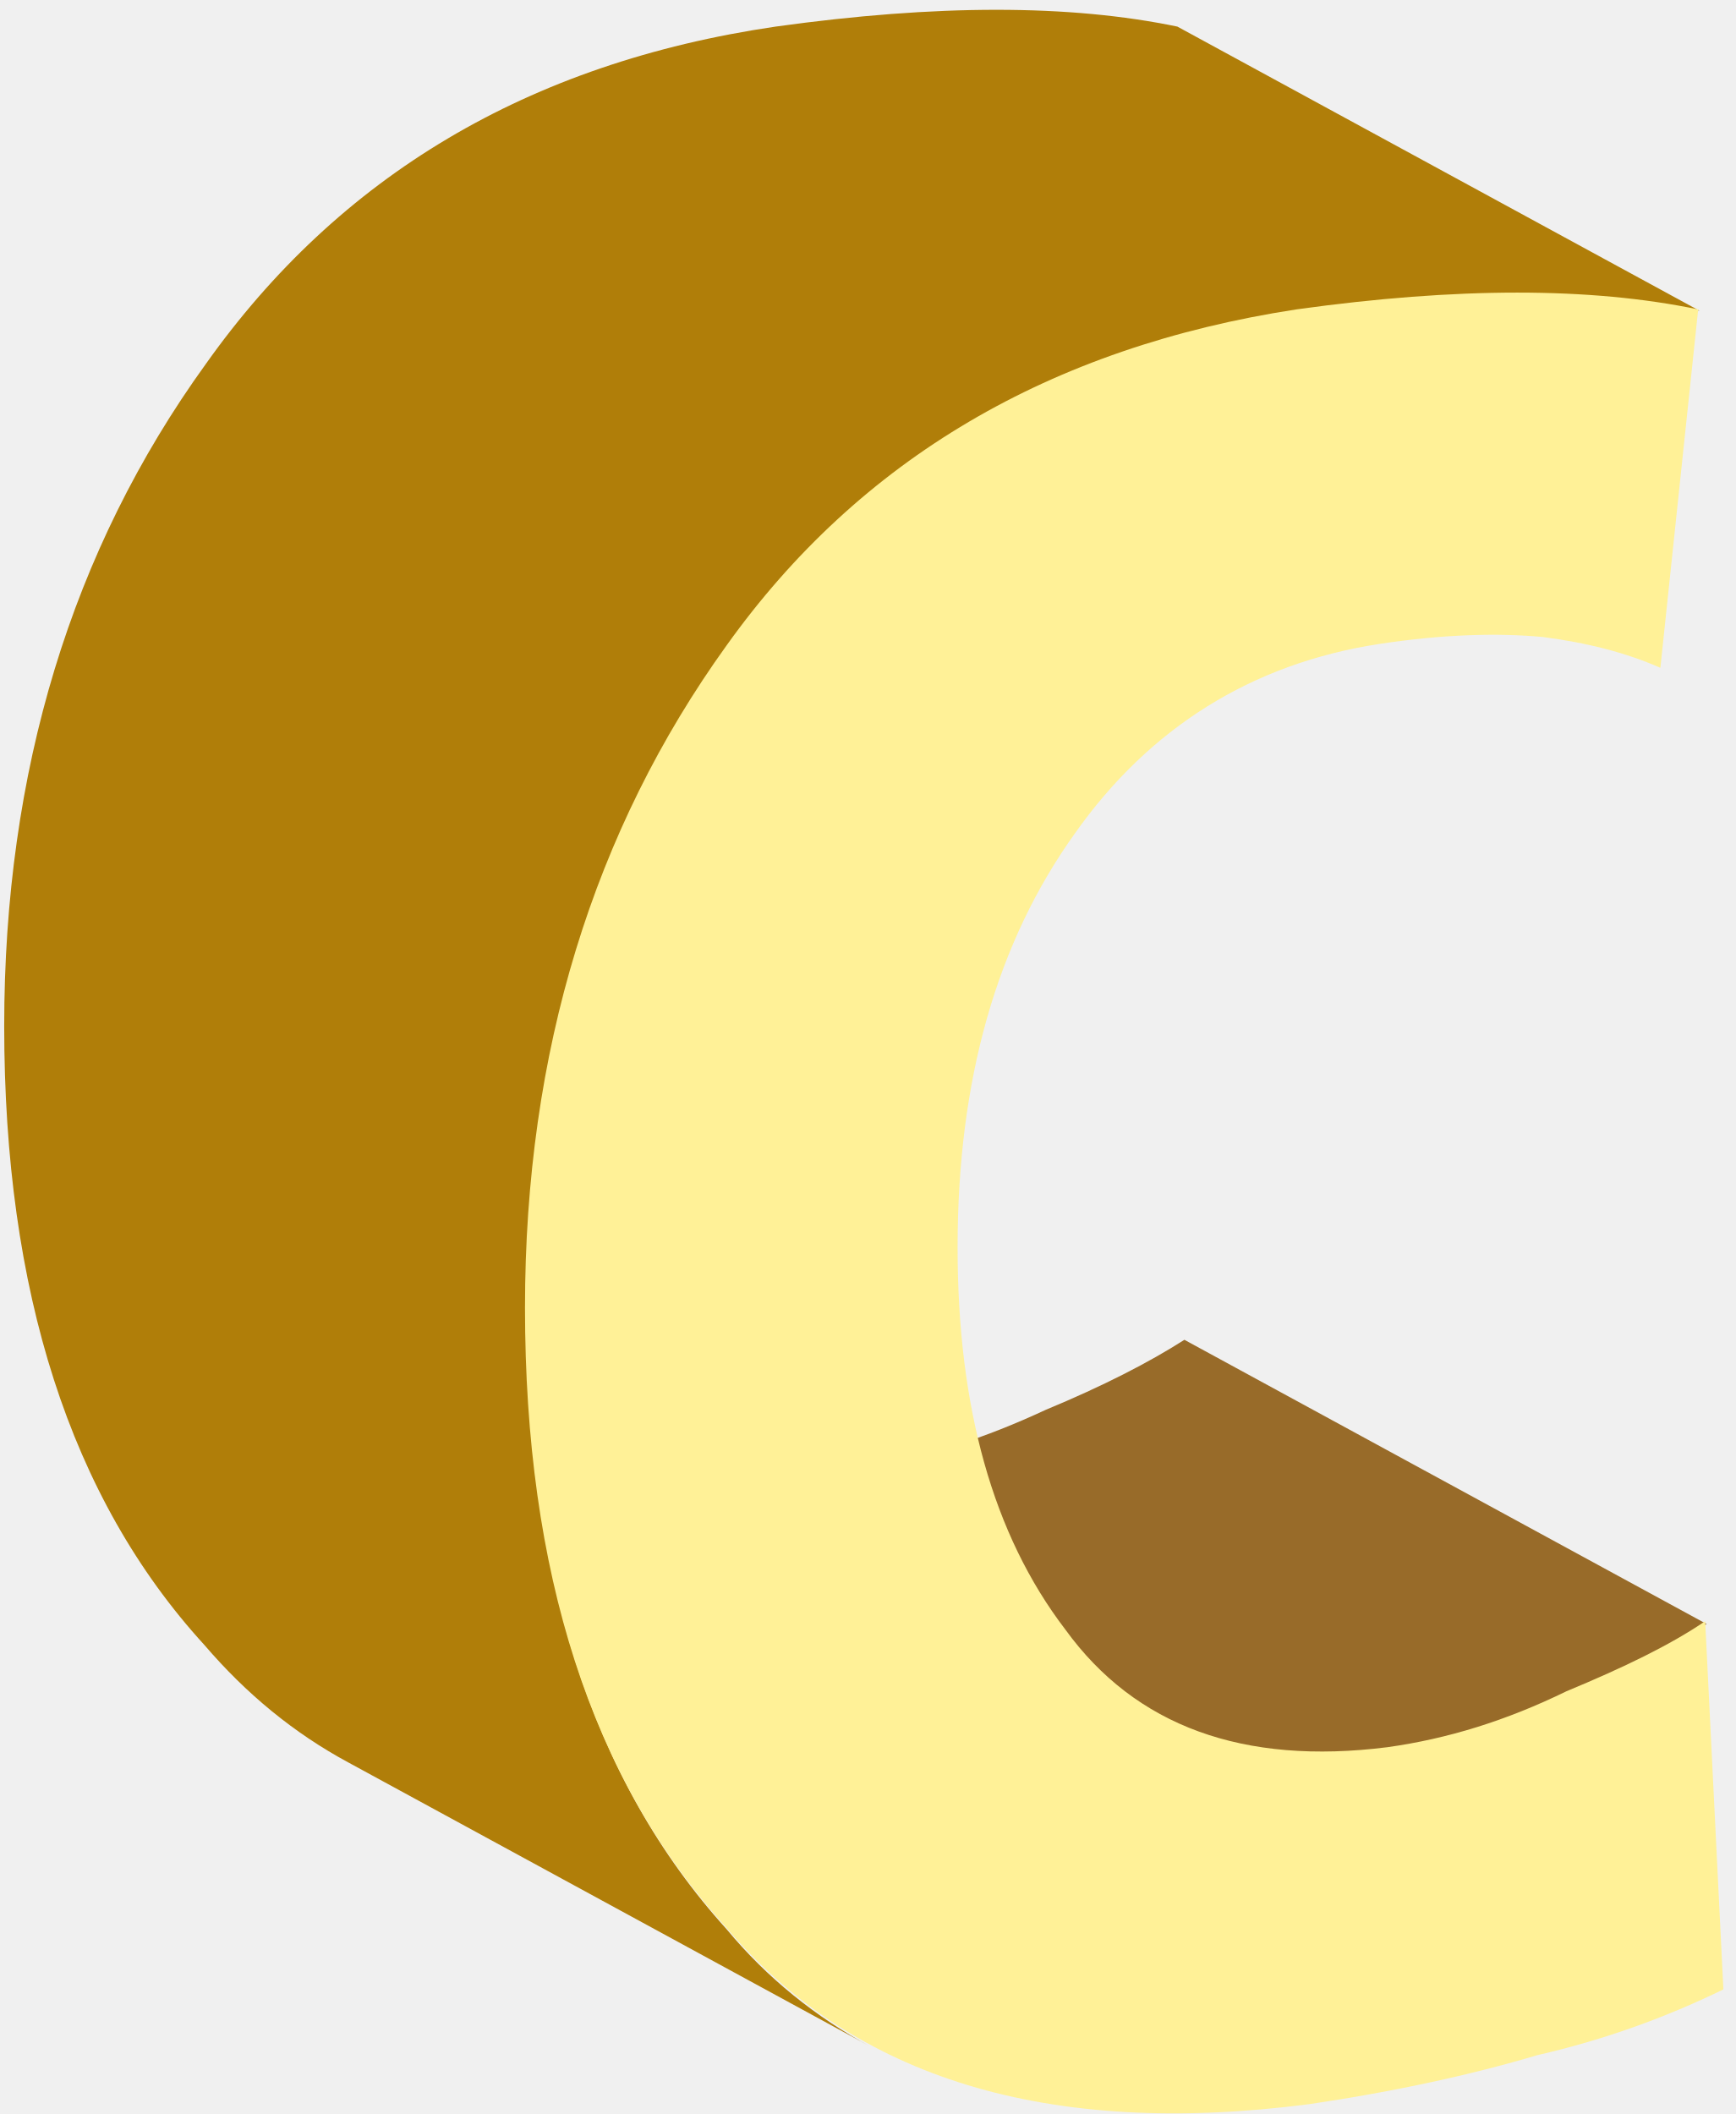
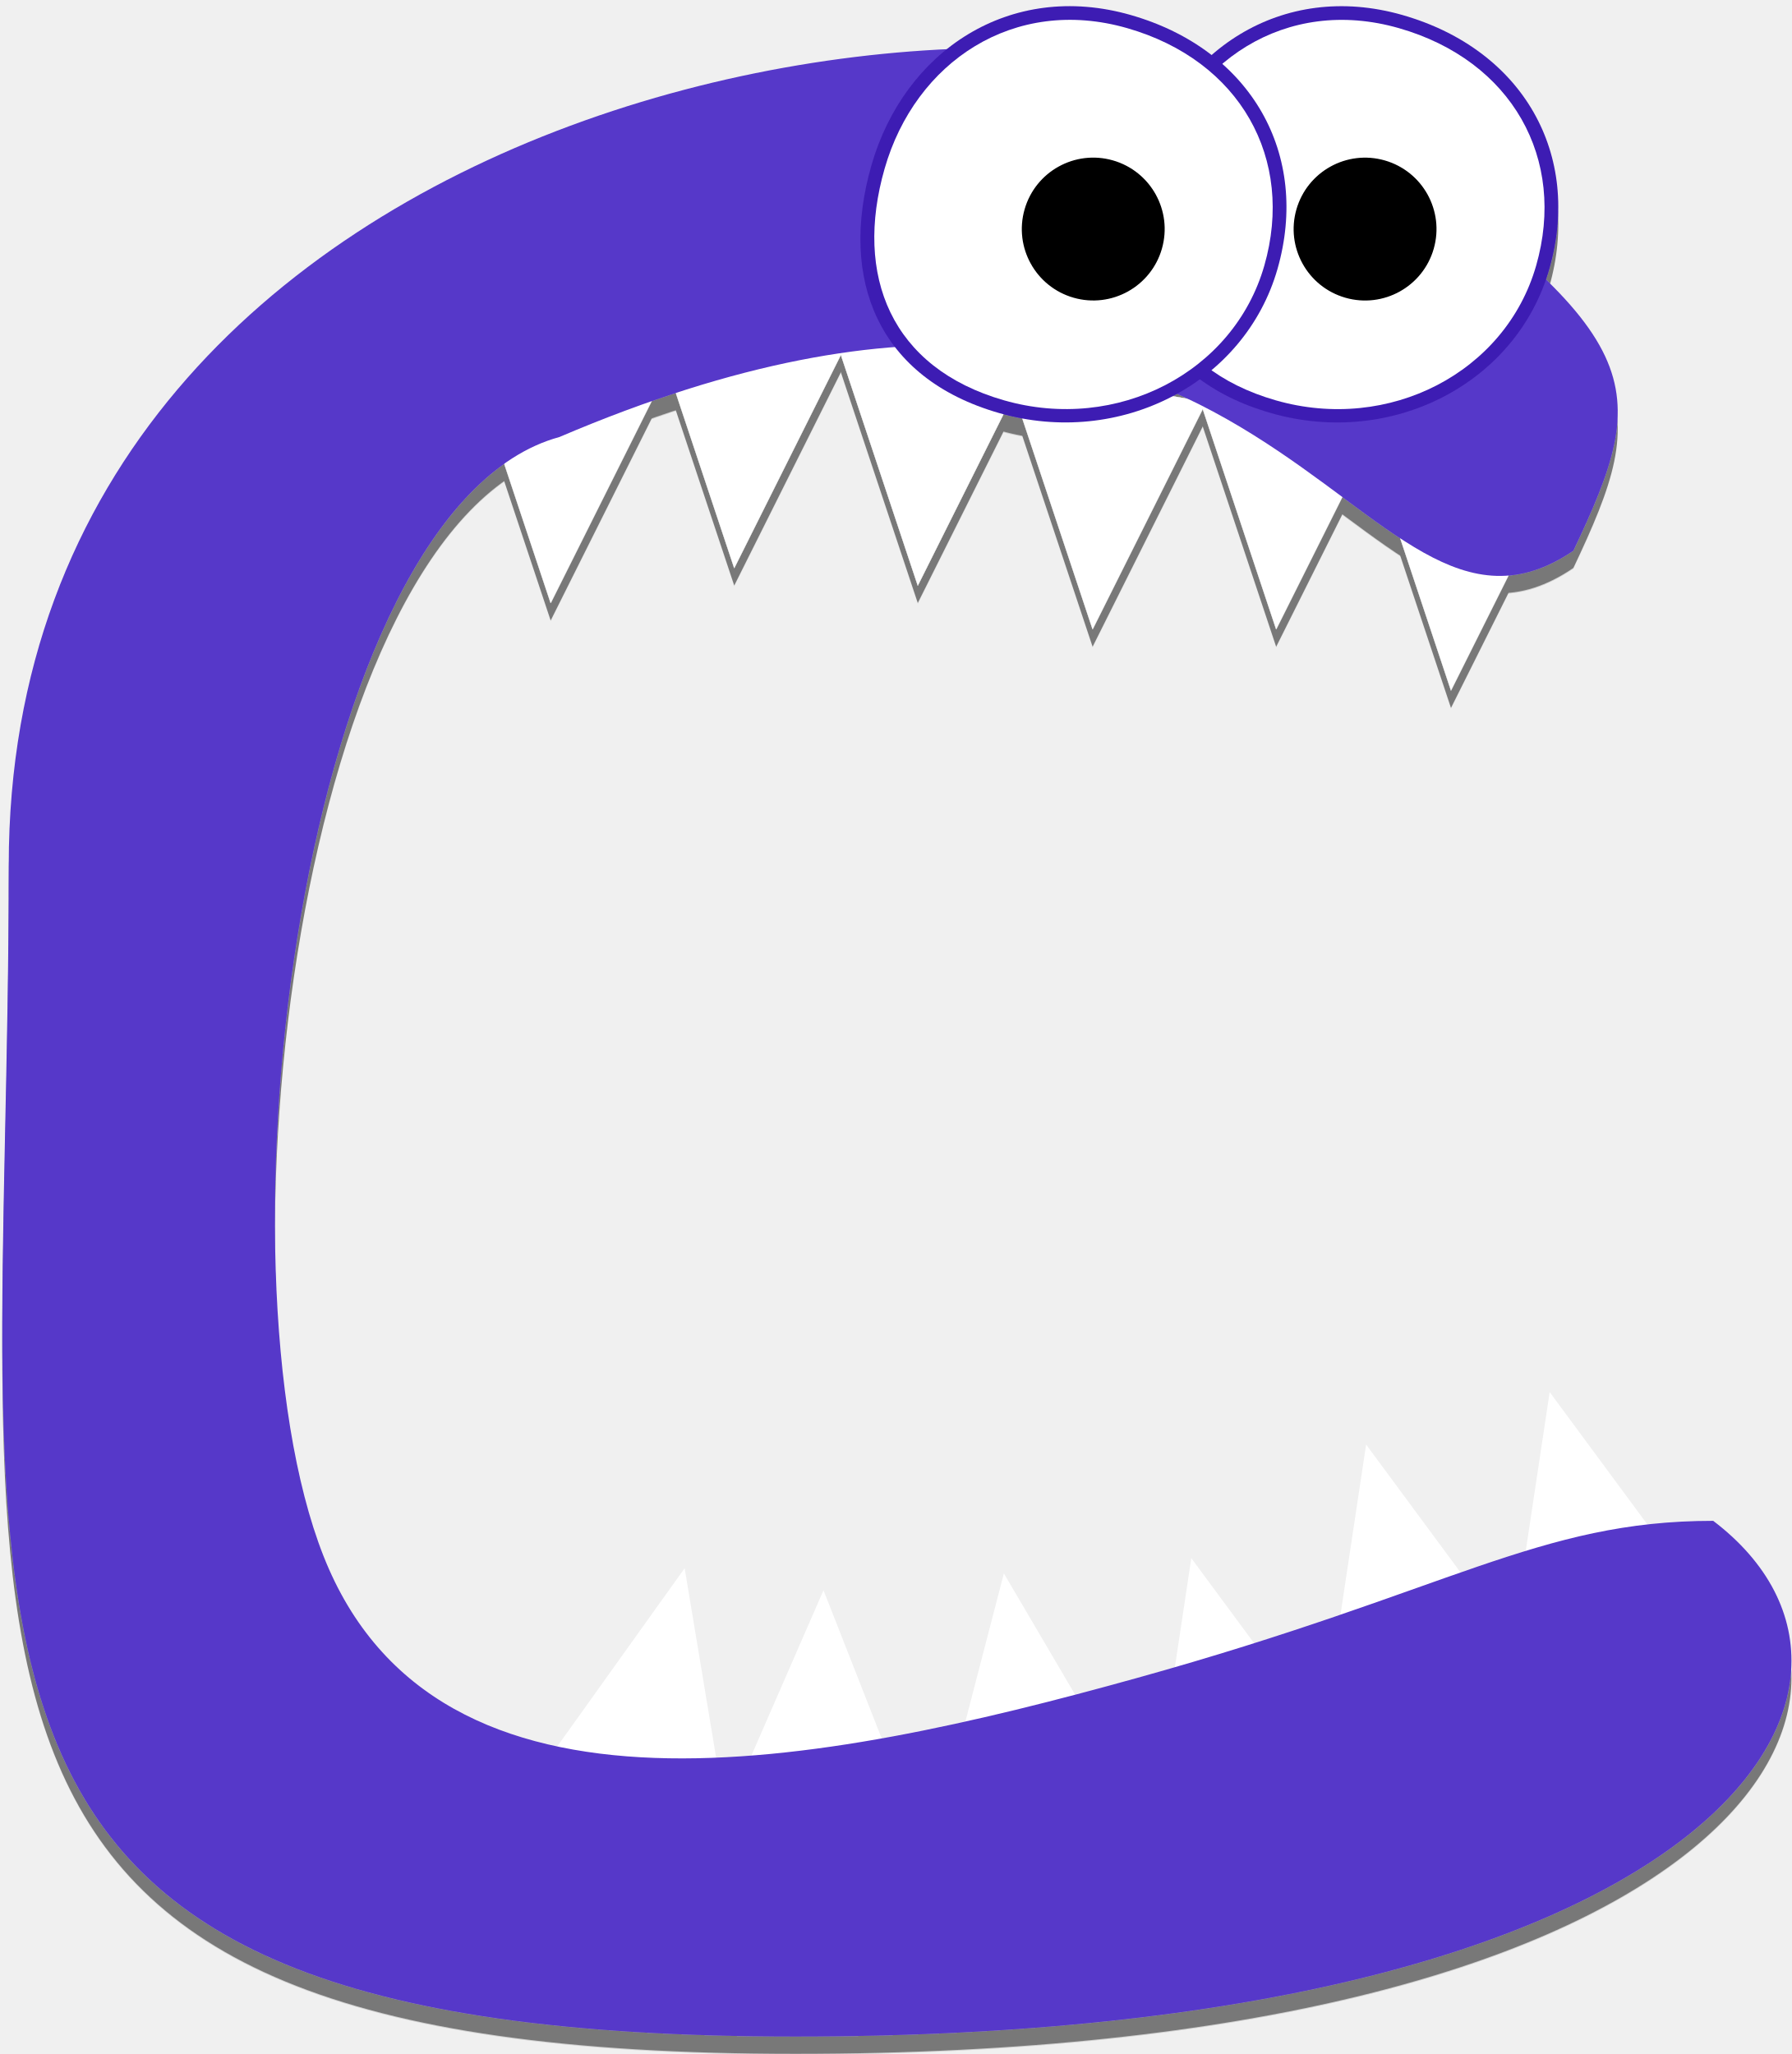
- <svg xmlns="http://www.w3.org/2000/svg" width="124px" height="151px" viewBox="0 0 124 151" version="1.1">
-   <defs />
-   <g id="Page-1" stroke="none" stroke-width="1" fill="none" fill-rule="evenodd">
-     <g id="XMLID_613_" transform="translate(-346, -61)" fill-rule="nonzero">
-       <g id="XMLID_1090_" transform="translate(346, 61)">
-         <path d="M84.6,95.7 C82.1,97.3 78.8,99 74.7,100.7 C70.4,102.7 66.2,104.1 61.9,104.7 C55.5,105.5 50.1,104.7 45.8,102.4 L83.1,122.7 C87.5,125.1 92.8,125.9 99.2,125 C103.5,124.4 107.7,123.1 112,121 C116.1,119.3 119.4,117.7 121.9,116 L84.6,95.7 Z" id="XMLID_605_" fill="#986B29" />
-         <path d="M84.1,1.9 C76.4,0.3 66.9,0.3 55.4,1.9 C37.7,4.5 24.2,12.6 14.7,26 C5.1,39.3 0.3,55.1 0.3,73.3 C0.3,92.2 5,107 14.6,117.5 C17.6,121 21,123.8 24.9,125.9 L62.2,146.2 C58.3,144.1 54.8,141.3 51.9,137.8 C42.3,127.2 37.6,112.5 37.6,93.6 C37.6,75.3 42.5,59.5 52,46.3 C61.4,32.9 75,24.9 92.7,22.2 C104.2,20.6 113.7,20.6 121.4,22.2 L84.1,1.9 Z" id="XMLID_604_" fill="#B07E09" />
-         <g id="XMLID_1091_" transform="translate(37, 20)" fill="#FFF197">
-           <path d="M55.6,2.1 C67.1,0.5 76.6,0.5 84.3,2.1 L81.6,27.7 C79.1,26.6 76.3,25.9 73.2,25.5 C70,25.2 66.1,25.3 61.5,26 C52.4,27.4 45.1,32 39.8,39.5 C34.2,47.3 31.4,57.1 31.4,69.1 C31.4,80.5 33.9,89.6 39.1,96.4 C44.1,103.3 51.8,106.1 62.1,104.8 C66.4,104.2 70.6,102.9 74.9,100.8 C79,99.1 82.3,97.5 84.8,95.8 L86.1,122.1 C82,124.1 77.6,125.7 72.8,126.8 C68.1,128.2 62.6,129.4 56.5,130.3 C37.9,132.7 24,128.5 14.8,117.6 C5.2,107 0.5,92.3 0.5,73.4 C0.5,55.1 5.4,39.3 14.9,26.1 C24.4,12.8 38,4.8 55.6,2.1 Z" id="XMLID_1092_" />
+ <svg xmlns="http://www.w3.org/2000/svg" xmlns:xlink="http://www.w3.org/1999/xlink" width="205px" height="235px" viewBox="0 0 205 235" version="1.1">
+   <defs>
+     <filter x="-0.5%" y="-0.4%" width="101.0%" height="101.7%" filterUnits="objectBoundingBox" id="filter-1">
+       <feOffset dx="0" dy="2" in="SourceAlpha" result="shadowOffsetOuter1" />
+       <feColorMatrix values="0 0 0 0 0   0 0 0 0 0   0 0 0 0 0  0 0 0 0.5 0" type="matrix" in="shadowOffsetOuter1" result="shadowMatrixOuter1" />
+       <feMerge>
+         <feMergeNode in="shadowMatrixOuter1" />
+         <feMergeNode in="SourceGraphic" />
+       </feMerge>
+     </filter>
+     <path d="M64,45 C146,10 155,75 180,58 C189,39 189,33.636 155,10 C121,-13.636 1,4 1,94 C1,184 -14,228 91,228 C196,228 221,188 196,169 C176,169 166,177 130,187 C94,197 50,206 37,173 C24,140 34.168,53.136 64,45 Z" id="path-2" />
+   </defs>
+   <g id="Symbols" stroke="none" stroke-width="1" fill="none" fill-rule="evenodd">
+     <g id="letter/c" transform="translate(-12, -2)">
+       <g id="c" filter="url(#filter-1)" transform="translate(12, -4)">
+         <g id="teeth" transform="translate(45, 41)" fill="#FFFFFF">
+           <polygon id="tooth" points="134 18 121 44 111 14" />
+           <polygon id="tooth-copy" points="114 11 101 37 91 7" />
+           <polygon id="tooth-copy-2" points="93 11 80 37 70 7" />
+           <polygon id="tooth-copy-3" points="73 6 60 32 50 2" />
+           <polygon id="tooth-copy-4" points="52 4 39 30 29 0" />
+           <polygon id="tooth-copy-5" points="31 8 18 34 8 4" />
+           <polygon id="tooth-copy-8" transform="translate(29.5, 159) rotate(-171) translate(-29.5, -159) " points="41 148 28 174 18 144" />
+           <polygon id="tooth-copy-9" transform="translate(48.5, 162) rotate(-183) translate(-48.5, -162) " points="60 151 47 177 37 147" />
+           <polygon id="tooth-copy-10" transform="translate(71.5, 160) rotate(-192) translate(-71.5, -160) " points="83 149 70 175 60 145" />
+           <polygon id="tooth-copy-11" transform="translate(94.5, 158) rotate(-198) translate(-94.5, -158) " points="106 147 93 173 83 143" />
+           <polygon id="tooth-copy-12" transform="translate(114.5, 145) rotate(-198) translate(-114.5, -145) " points="126 134 113 160 103 130" />
+           <polygon id="tooth-copy-13" transform="translate(135.5, 139) rotate(-198) translate(-135.5, -139) " points="147 128 134 154 124 124" />
+         </g>
+         <g id="freckles" transform="translate(0, 11)">
+           <mask id="mask-3" fill="white">
+             <use xlink:href="#path-2" />
+           </mask>
+           <use id="Mask" fill="#5737C9" xlink:href="#path-2" />
+         </g>
+         <g id="eye" transform="translate(154.1424, 31.00544) rotate(16) translate(-154.1424, -31.00544) translate(130.0193, 6.882352)">
+           <path d="M21.859,47.927 C36.256,47.927 47.927,36.906 47.927,23.31 C47.927,9.715 38.177,-4.54747351e-13 23.78,-4.54747351e-13 C9.383,-4.54747351e-13 -1.8189894e-12,11.113 -1.8189894e-12,24.709 C-1.8189894e-12,38.304 7.461,47.927 21.859,47.927 Z" fill="#3E1EB3" />
+           <path d="M21.995,46.371 C35.458,46.371 46.371,36.065 46.371,23.353 C46.371,10.64 37.254,1.556 23.792,1.556 C10.33,1.556 1.556,11.948 1.556,24.66 C1.556,37.373 8.533,46.371 21.995,46.371 Z" id="eye-copy" fill="#FFFFFF" />
+           <circle id="pupil" fill="#000000" cx="26.405" cy="24.721" r="8.171" />
+         </g>
+         <g id="eye-copy-2" transform="translate(122.8734, 30.96262) rotate(16) translate(-122.8734, -30.96262) translate(98.7503, 6.450454)">
+           <path d="M22.034,48.306 C36.431,48.306 48.102,37.285 48.102,23.69 C48.102,10.094 38.353,0.379 23.955,0.379 C9.558,0.379 0.175,11.492 0.175,25.088 C0.175,38.683 7.637,48.306 22.034,48.306 Z" id="eye" fill="#3E1EB3" />
+           <path d="M22.171,46.75 C35.633,46.75 46.546,36.444 46.546,23.732 C46.546,11.019 37.429,1.935 23.967,1.935 C10.505,1.935 1.732,12.327 1.732,25.039 C1.732,37.752 8.708,46.75 22.171,46.75 Z" id="eye-copy" fill="#FFFFFF" />
+           <circle id="pupil" fill="#000000" cx="26.58" cy="25.101" r="8.171" />
        </g>
      </g>
    </g>
  </g>
</svg>
